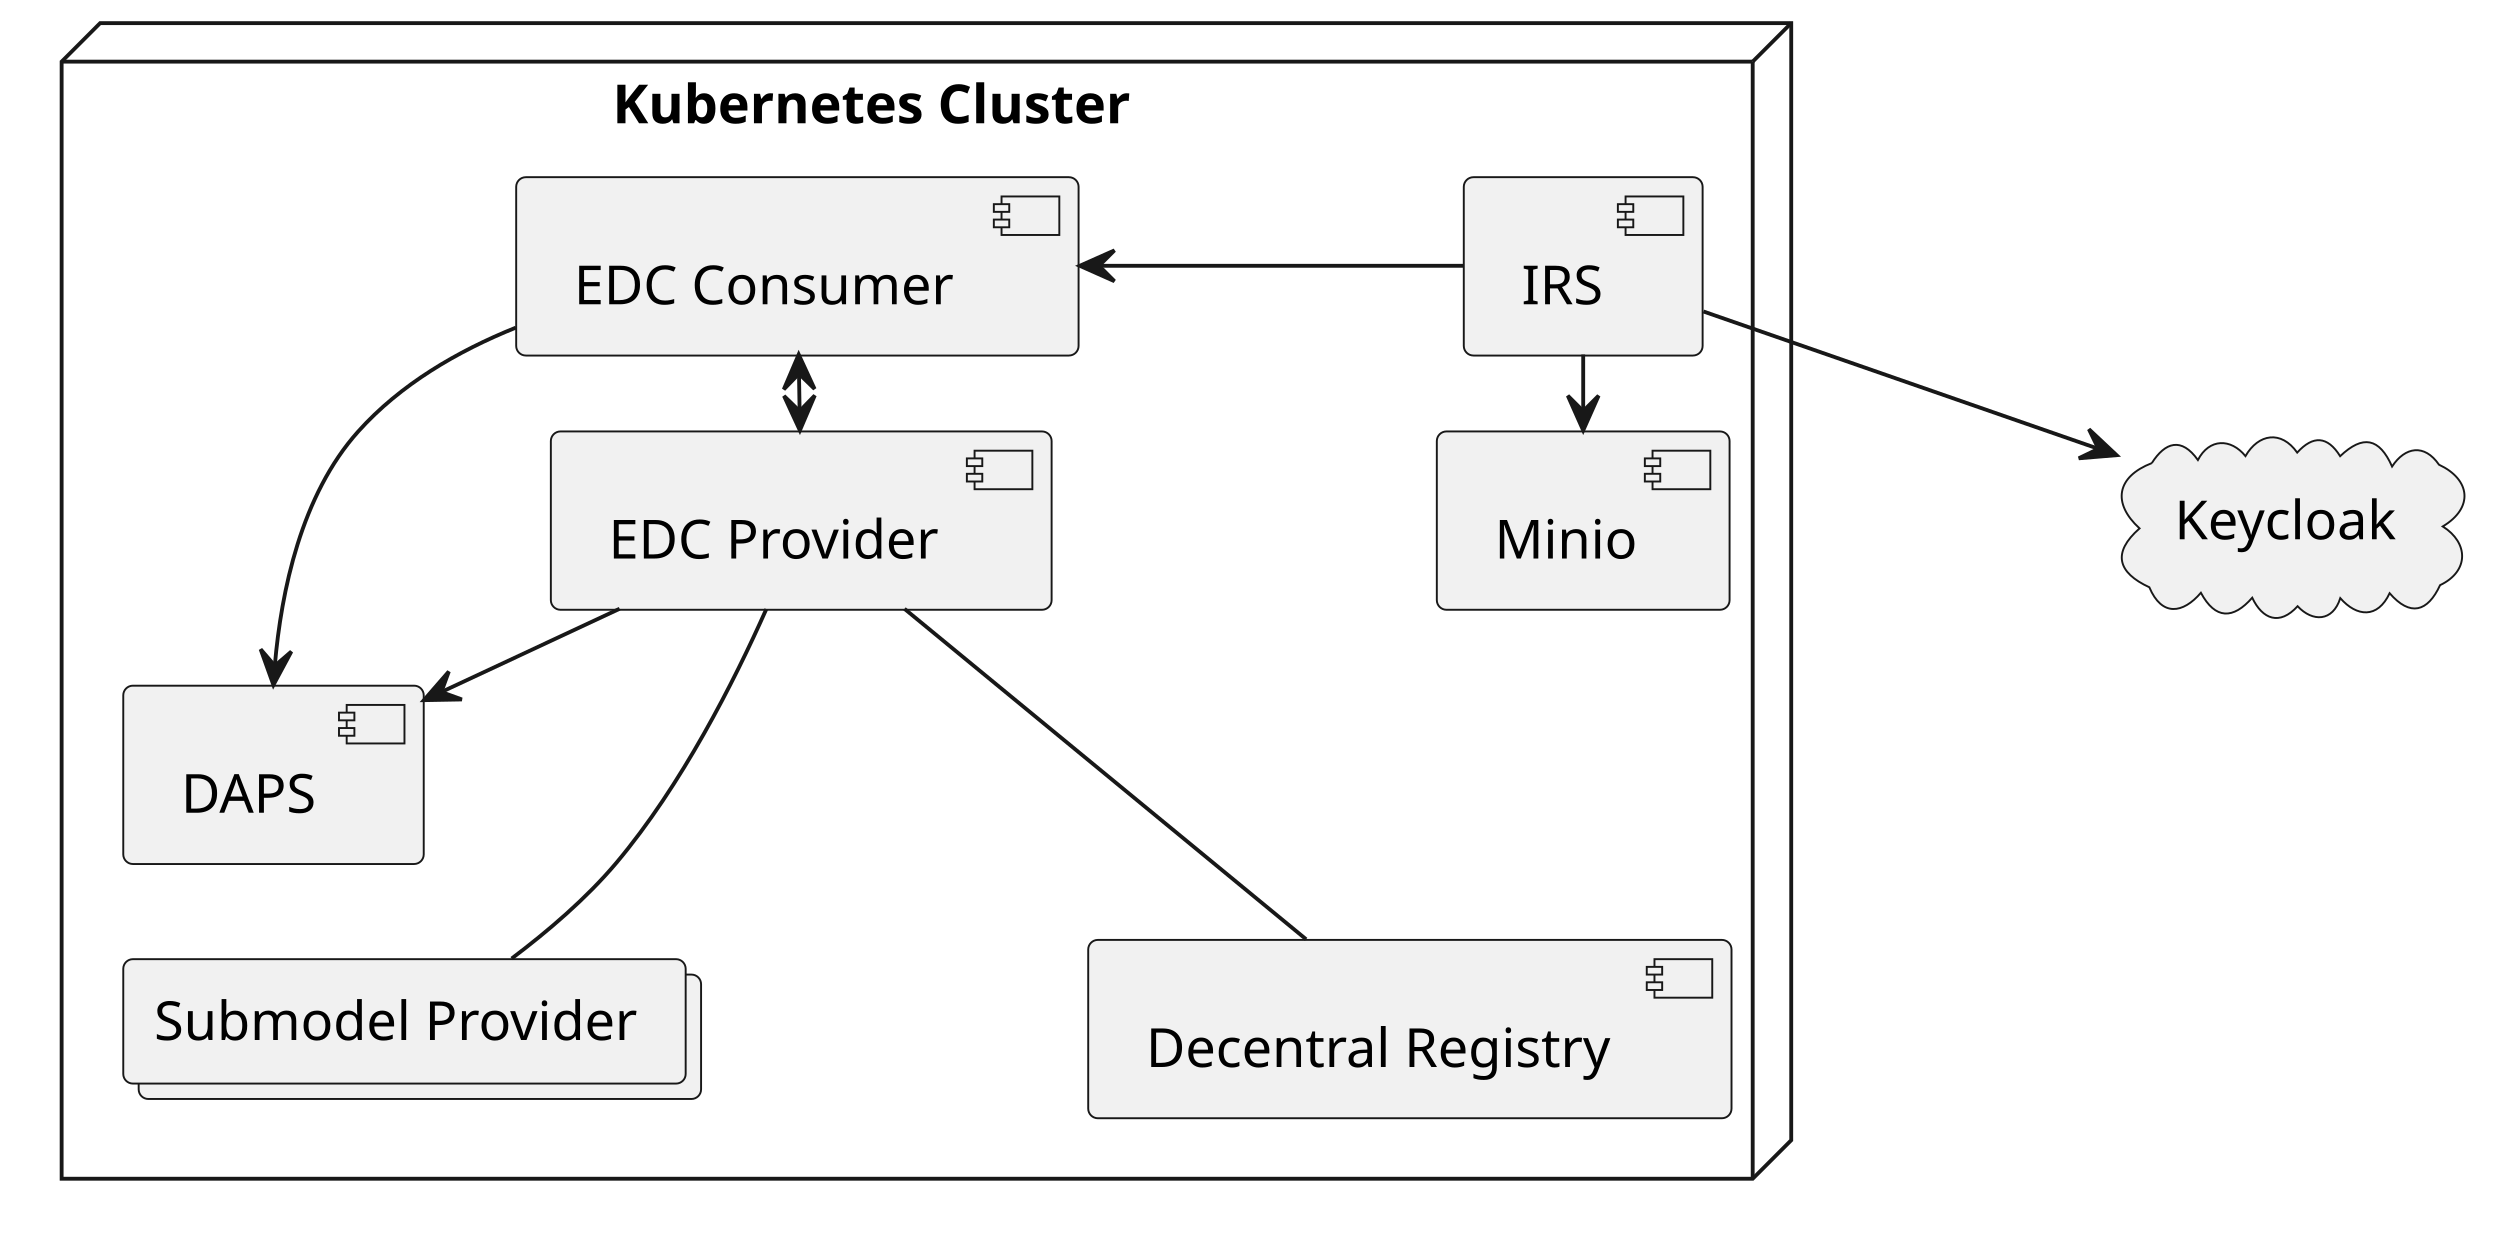
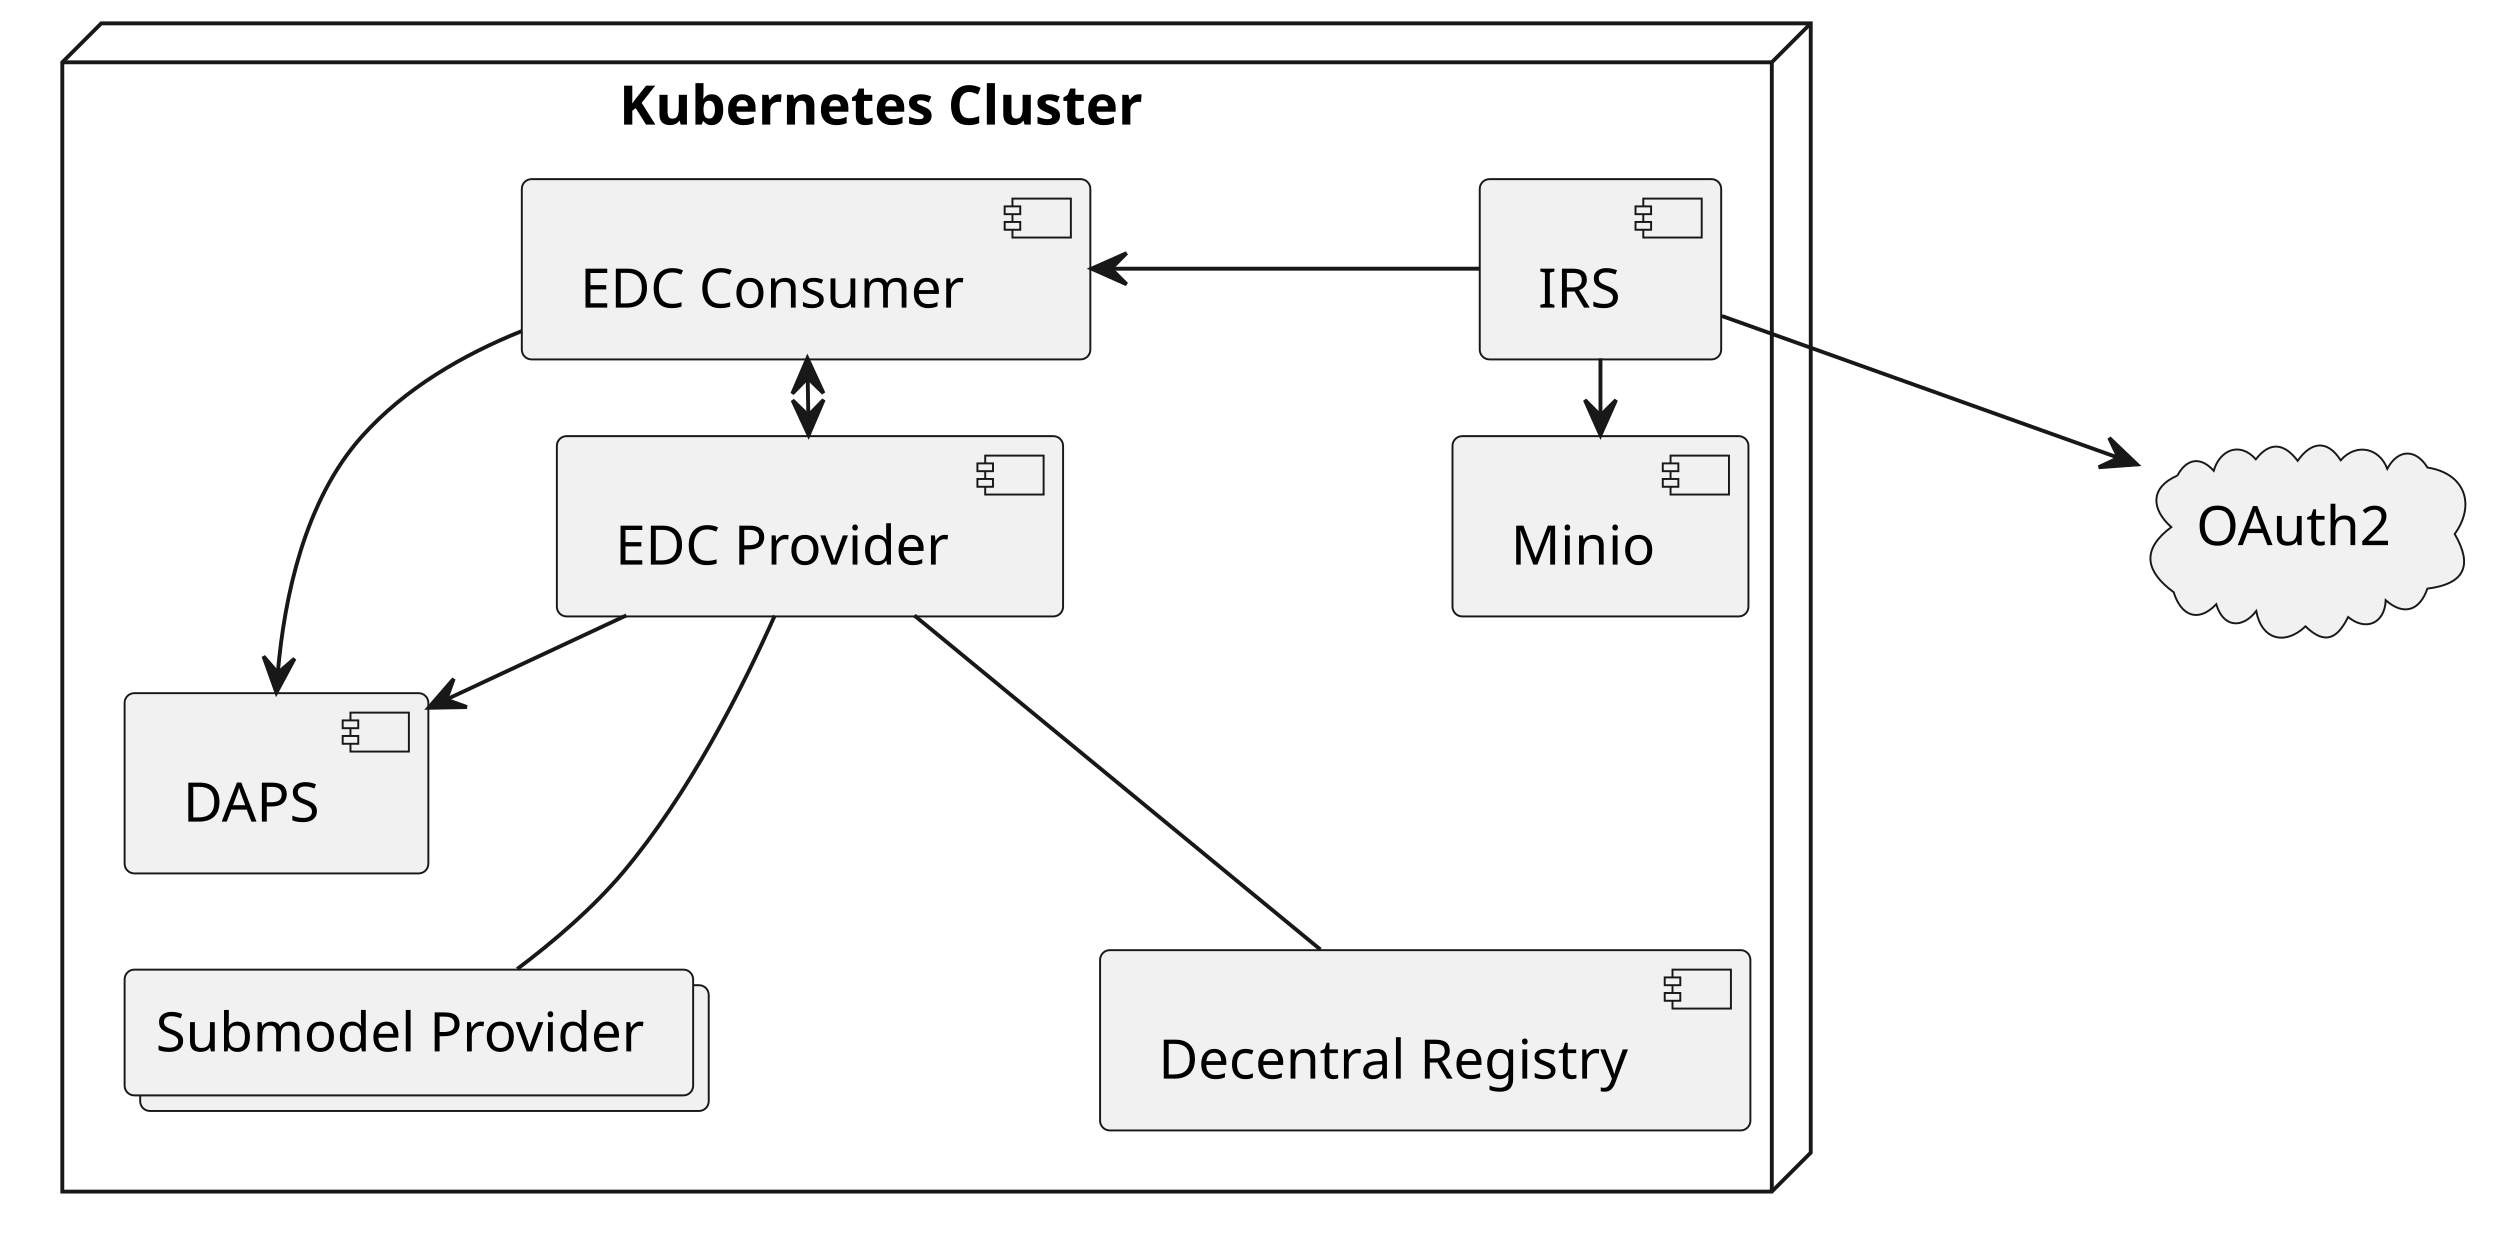
- <svg xmlns="http://www.w3.org/2000/svg" contentStyleType="text/css" height="323px" preserveAspectRatio="none" style="width:649px;height:323px;background:#FFFFFF;" version="1.1" viewBox="0 0 649 323" width="649px" zoomAndPan="magnify">
+ <svg xmlns="http://www.w3.org/2000/svg" contentStyleType="text/css" height="323px" preserveAspectRatio="none" style="width:642px;height:323px;background:#FFFFFF;" version="1.1" viewBox="0 0 642 323" width="642px" zoomAndPan="magnify">
  <defs />
  <g>
    <g id="cluster_k8s">
      <polygon fill="none" points="16,16,26,6,465,6,465,296,455,306,16,306,16,16" style="stroke:#181818;stroke-width:1.0;" />
      <line style="stroke:#181818;stroke-width:1.0;" x1="455" x2="465" y1="16" y2="6" />
      <line style="stroke:#181818;stroke-width:1.0;" x1="16" x2="455" y1="16" y2="16" />
      <line style="stroke:#181818;stroke-width:1.0;" x1="455" x2="455" y1="16" y2="306" />
      <text fill="#000000" font-family="Architects daughter" font-size="14" font-weight="bold" lengthAdjust="spacing" textLength="155" x="159" y="31.995">Kubernetes Cluster</text>
    </g>
    <g id="elem_IRS">
      <rect fill="#F1F1F1" height="46.297" rx="2.5" ry="2.5" style="stroke:#181818;stroke-width:0.5;" width="62" x="380" y="46" />
      <rect fill="#F1F1F1" height="10" style="stroke:#181818;stroke-width:0.5;" width="15" x="422" y="51" />
      <rect fill="#F1F1F1" height="2" style="stroke:#181818;stroke-width:0.5;" width="4" x="420" y="53" />
      <rect fill="#F1F1F1" height="2" style="stroke:#181818;stroke-width:0.5;" width="4" x="420" y="57" />
      <text fill="#000000" font-family="Architects daughter" font-size="14" lengthAdjust="spacing" textLength="22" x="395" y="78.995">IRS</text>
    </g>
    <g id="elem_Minio">
      <rect fill="#F1F1F1" height="46.297" rx="2.5" ry="2.5" style="stroke:#181818;stroke-width:0.5;" width="76" x="373" y="112" />
      <rect fill="#F1F1F1" height="10" style="stroke:#181818;stroke-width:0.5;" width="15" x="429" y="117" />
      <rect fill="#F1F1F1" height="2" style="stroke:#181818;stroke-width:0.5;" width="4" x="427" y="119" />
      <rect fill="#F1F1F1" height="2" style="stroke:#181818;stroke-width:0.5;" width="4" x="427" y="123" />
      <text fill="#000000" font-family="Architects daughter" font-size="14" lengthAdjust="spacing" textLength="36" x="388" y="144.995">Minio</text>
    </g>
    <g id="elem_dtr">
      <rect fill="#F1F1F1" height="46.297" rx="2.5" ry="2.5" style="stroke:#181818;stroke-width:0.5;" width="167" x="282.5" y="244" />
      <rect fill="#F1F1F1" height="10" style="stroke:#181818;stroke-width:0.5;" width="15" x="429.5" y="249" />
      <rect fill="#F1F1F1" height="2" style="stroke:#181818;stroke-width:0.5;" width="4" x="427.5" y="251" />
      <rect fill="#F1F1F1" height="2" style="stroke:#181818;stroke-width:0.5;" width="4" x="427.5" y="255" />
      <text fill="#000000" font-family="Architects daughter" font-size="14" lengthAdjust="spacing" textLength="127" x="297.5" y="276.995">Decentral Registry</text>
    </g>
    <g id="elem_consumer">
      <rect fill="#F1F1F1" height="46.297" rx="2.5" ry="2.5" style="stroke:#181818;stroke-width:0.5;" width="146" x="134" y="46" />
      <rect fill="#F1F1F1" height="10" style="stroke:#181818;stroke-width:0.5;" width="15" x="260" y="51" />
      <rect fill="#F1F1F1" height="2" style="stroke:#181818;stroke-width:0.5;" width="4" x="258" y="53" />
      <rect fill="#F1F1F1" height="2" style="stroke:#181818;stroke-width:0.5;" width="4" x="258" y="57" />
      <text fill="#000000" font-family="Architects daughter" font-size="14" lengthAdjust="spacing" textLength="106" x="149" y="78.995">EDC Consumer</text>
    </g>
    <g id="elem_provider">
      <rect fill="#F1F1F1" height="46.297" rx="2.5" ry="2.5" style="stroke:#181818;stroke-width:0.5;" width="130" x="143" y="112" />
      <rect fill="#F1F1F1" height="10" style="stroke:#181818;stroke-width:0.5;" width="15" x="253" y="117" />
      <rect fill="#F1F1F1" height="2" style="stroke:#181818;stroke-width:0.5;" width="4" x="251" y="119" />
      <rect fill="#F1F1F1" height="2" style="stroke:#181818;stroke-width:0.5;" width="4" x="251" y="123" />
      <text fill="#000000" font-family="Architects daughter" font-size="14" lengthAdjust="spacing" textLength="90" x="158" y="144.995">EDC Provider</text>
    </g>
    <g id="elem_daps">
      <rect fill="#F1F1F1" height="46.297" rx="2.5" ry="2.5" style="stroke:#181818;stroke-width:0.5;" width="78" x="32" y="178" />
      <rect fill="#F1F1F1" height="10" style="stroke:#181818;stroke-width:0.5;" width="15" x="90" y="183" />
      <rect fill="#F1F1F1" height="2" style="stroke:#181818;stroke-width:0.5;" width="4" x="88" y="185" />
      <rect fill="#F1F1F1" height="2" style="stroke:#181818;stroke-width:0.5;" width="4" x="88" y="189" />
      <text fill="#000000" font-family="Architects daughter" font-size="14" lengthAdjust="spacing" textLength="38" x="47" y="210.995">DAPS</text>
    </g>
    <g id="elem_submodel">
      <rect fill="#F1F1F1" height="32.297" rx="2.5" ry="2.5" style="stroke:#181818;stroke-width:0.5;" width="146" x="36" y="253" />
      <rect fill="#F1F1F1" height="32.297" rx="2.5" ry="2.5" style="stroke:#181818;stroke-width:0.5;" width="146" x="32" y="249" />
      <text fill="#000000" font-family="Architects daughter" font-size="14" lengthAdjust="spacing" textLength="130" x="40" y="269.995">Submodel Provider</text>
    </g>
-     <g id="elem_Keycloak">
-       <path d="M558.602,120.227 C562.093,114.742 566.308,113.429 570.574,119.418 C573.526,113.756 579.122,113.741 582.923,118.403 C586.284,112.584 592.197,111.612 596.354,117.49 C600.474,112.977 604.202,113.147 607.505,118.421 C613.421,112.825 617.668,113.646 620.984,121.105 C624.348,115.973 629.381,115.14 633.159,120.63 C641.372,124.469 642.231,131.826 634.141,136.663 C640.88,140.917 641.03,148.303 633.447,151.905 C630.213,158.891 625.69,160.159 620.35,154.003 C617.232,160.664 611.811,160.154 607.542,155.282 C605.593,161.428 600.351,161.531 596.456,157.376 C591.785,162.512 587.334,160.791 584.678,155.17 C579.709,160.84 575.101,160.856 571.351,153.885 C566.697,159.319 561.216,160.161 557.967,152.454 C549.764,148.67 548.21,143.519 555.425,137.171 C548.226,130.594 549.498,123.748 558.602,120.227 " fill="#F1F1F1" style="stroke:#181818;stroke-width:0.5;" />
-       <text fill="#000000" font-family="Architects daughter" font-size="14" lengthAdjust="spacing" textLength="61" x="564.5" y="139.995">Keycloak</text>
+     <g id="elem_OAuth2">
+       <path d="M559.145,122.135 C561.499,117.775 565.041,117.1 568.485,120.886 C569.996,115.662 575.086,113.235 579.299,117.944 C583.011,113.192 586.668,113.903 590.044,118.337 C593.437,113.501 597.564,112.731 601.088,118.197 C605.001,113.761 610.959,114.873 613.055,120.383 C615.797,115.274 620.343,115.165 623.389,120.07 C632.956,121.553 635.839,129.504 630.371,137.138 C635.189,145.406 632.737,150.004 623.351,151.161 C621.419,156.809 617.3,158.24 612.653,154.14 C612.413,160.084 607.574,162.205 603,158.455 C600.262,163.995 597.072,165.733 592.054,160.848 C586.813,165.823 580.775,164.388 579.403,156.916 C575.833,161.552 570.907,161.185 569.139,155.179 C564.304,160.168 560.004,157.92 558.213,152.101 C551.03,146.801 549.721,141.225 557.584,135.36 C552.484,130.824 551.987,125.225 559.145,122.135 " fill="#F1F1F1" style="stroke:#181818;stroke-width:0.5;" />
+       <text fill="#000000" font-family="Architects daughter" font-size="14" lengthAdjust="spacing" textLength="52" x="564" y="139.995">OAuth2</text>
    </g>
    <g id="link_IRS_Minio">
      <path d="M411,92.03 C411,96.7 411,101.69 411,106.53 " fill="none" id="IRS-to-Minio" style="stroke:#181818;stroke-width:1.0;" />
      <polygon fill="#181818" points="411,111.72,415,102.72,411,106.72,407,102.72,411,111.72" style="stroke:#181818;stroke-width:1.0;" />
    </g>
    <g id="link_IRS_consumer">
      <path d="M379.86,69 C348.36,69 316.86,69 285.37,69 " fill="none" id="IRS-to-consumer" style="stroke:#181818;stroke-width:1.0;" />
      <polygon fill="#181818" points="280.31,69,289.31,73,285.31,69,289.31,65,280.31,69" style="stroke:#181818;stroke-width:1.0;" />
    </g>
    <g id="link_consumer_daps">
      <path d="M133.94,85.04 C118.67,91.19 103.92,99.83 93,112 C78.19,128.5 73.02,153.46 71.36,172.59 " fill="none" id="consumer-to-daps" style="stroke:#181818;stroke-width:1.0;" />
      <polygon fill="#181818" points="70.98,177.82,75.638,169.142,71.352,172.834,67.66,168.548,70.98,177.82" style="stroke:#181818;stroke-width:1.0;" />
    </g>
    <g id="link_provider_daps">
      <path d="M160.85,158.03 C145.97,164.98 129.6,172.63 114.95,179.47 " fill="none" id="provider-to-daps" style="stroke:#181818;stroke-width:1.0;" />
      <polygon fill="#181818" points="110.05,181.76,119.897,181.577,114.581,179.645,116.513,174.328,110.05,181.76" style="stroke:#181818;stroke-width:1.0;" />
    </g>
    <g id="link_consumer_provider">
      <path d="M207.42,97.2 C207.47,100.22 207.52,103.31 207.57,106.34 " fill="none" id="consumer-provider" style="stroke:#181818;stroke-width:1.0;" />
      <polygon fill="#181818" points="207.34,92.03,203.469,101.086,207.411,97.029,211.468,100.972,207.34,92.03" style="stroke:#181818;stroke-width:1.0;" />
      <polygon fill="#181818" points="207.65,111.72,211.521,102.664,207.579,106.721,203.522,102.778,207.65,111.72" style="stroke:#181818;stroke-width:1.0;" />
    </g>
    <g id="link_provider_submodel">
      <path d="M198.94,158.12 C190.59,176.9 176.93,203.9 160,224 C152.21,233.25 142.11,241.85 132.82,248.84 " fill="none" id="provider-submodel" style="stroke:#181818;stroke-width:1.0;" />
    </g>
    <g id="link_provider_dtr">
      <path d="M234.8,158.05 C263.86,181.96 309.96,219.89 339.07,243.84 " fill="none" id="provider-dtr" style="stroke:#181818;stroke-width:1.0;" />
    </g>
-     <g id="link_IRS_Keycloak">
-       <path d="M442.21,80.86 C470.26,90.61 511.95,105.11 544.7,116.5 " fill="none" id="IRS-to-Keycloak" style="stroke:#181818;stroke-width:1.0;" />
-       <polygon fill="#181818" points="549.46,118.16,542.278,111.421,544.739,116.515,539.645,118.975,549.46,118.16" style="stroke:#181818;stroke-width:1.0;" />
+     <g id="link_IRS_OAuth2">
+       <path d="M442.18,81.15 C470.23,91.18 511.81,106.04 543.74,117.46 " fill="none" id="IRS-to-OAuth2" style="stroke:#181818;stroke-width:1.0;" />
+       <polygon fill="#181818" points="548.77,119.26,541.649,112.456,544.064,117.572,538.948,119.987,548.77,119.26" style="stroke:#181818;stroke-width:1.0;" />
    </g>
  </g>
</svg>
